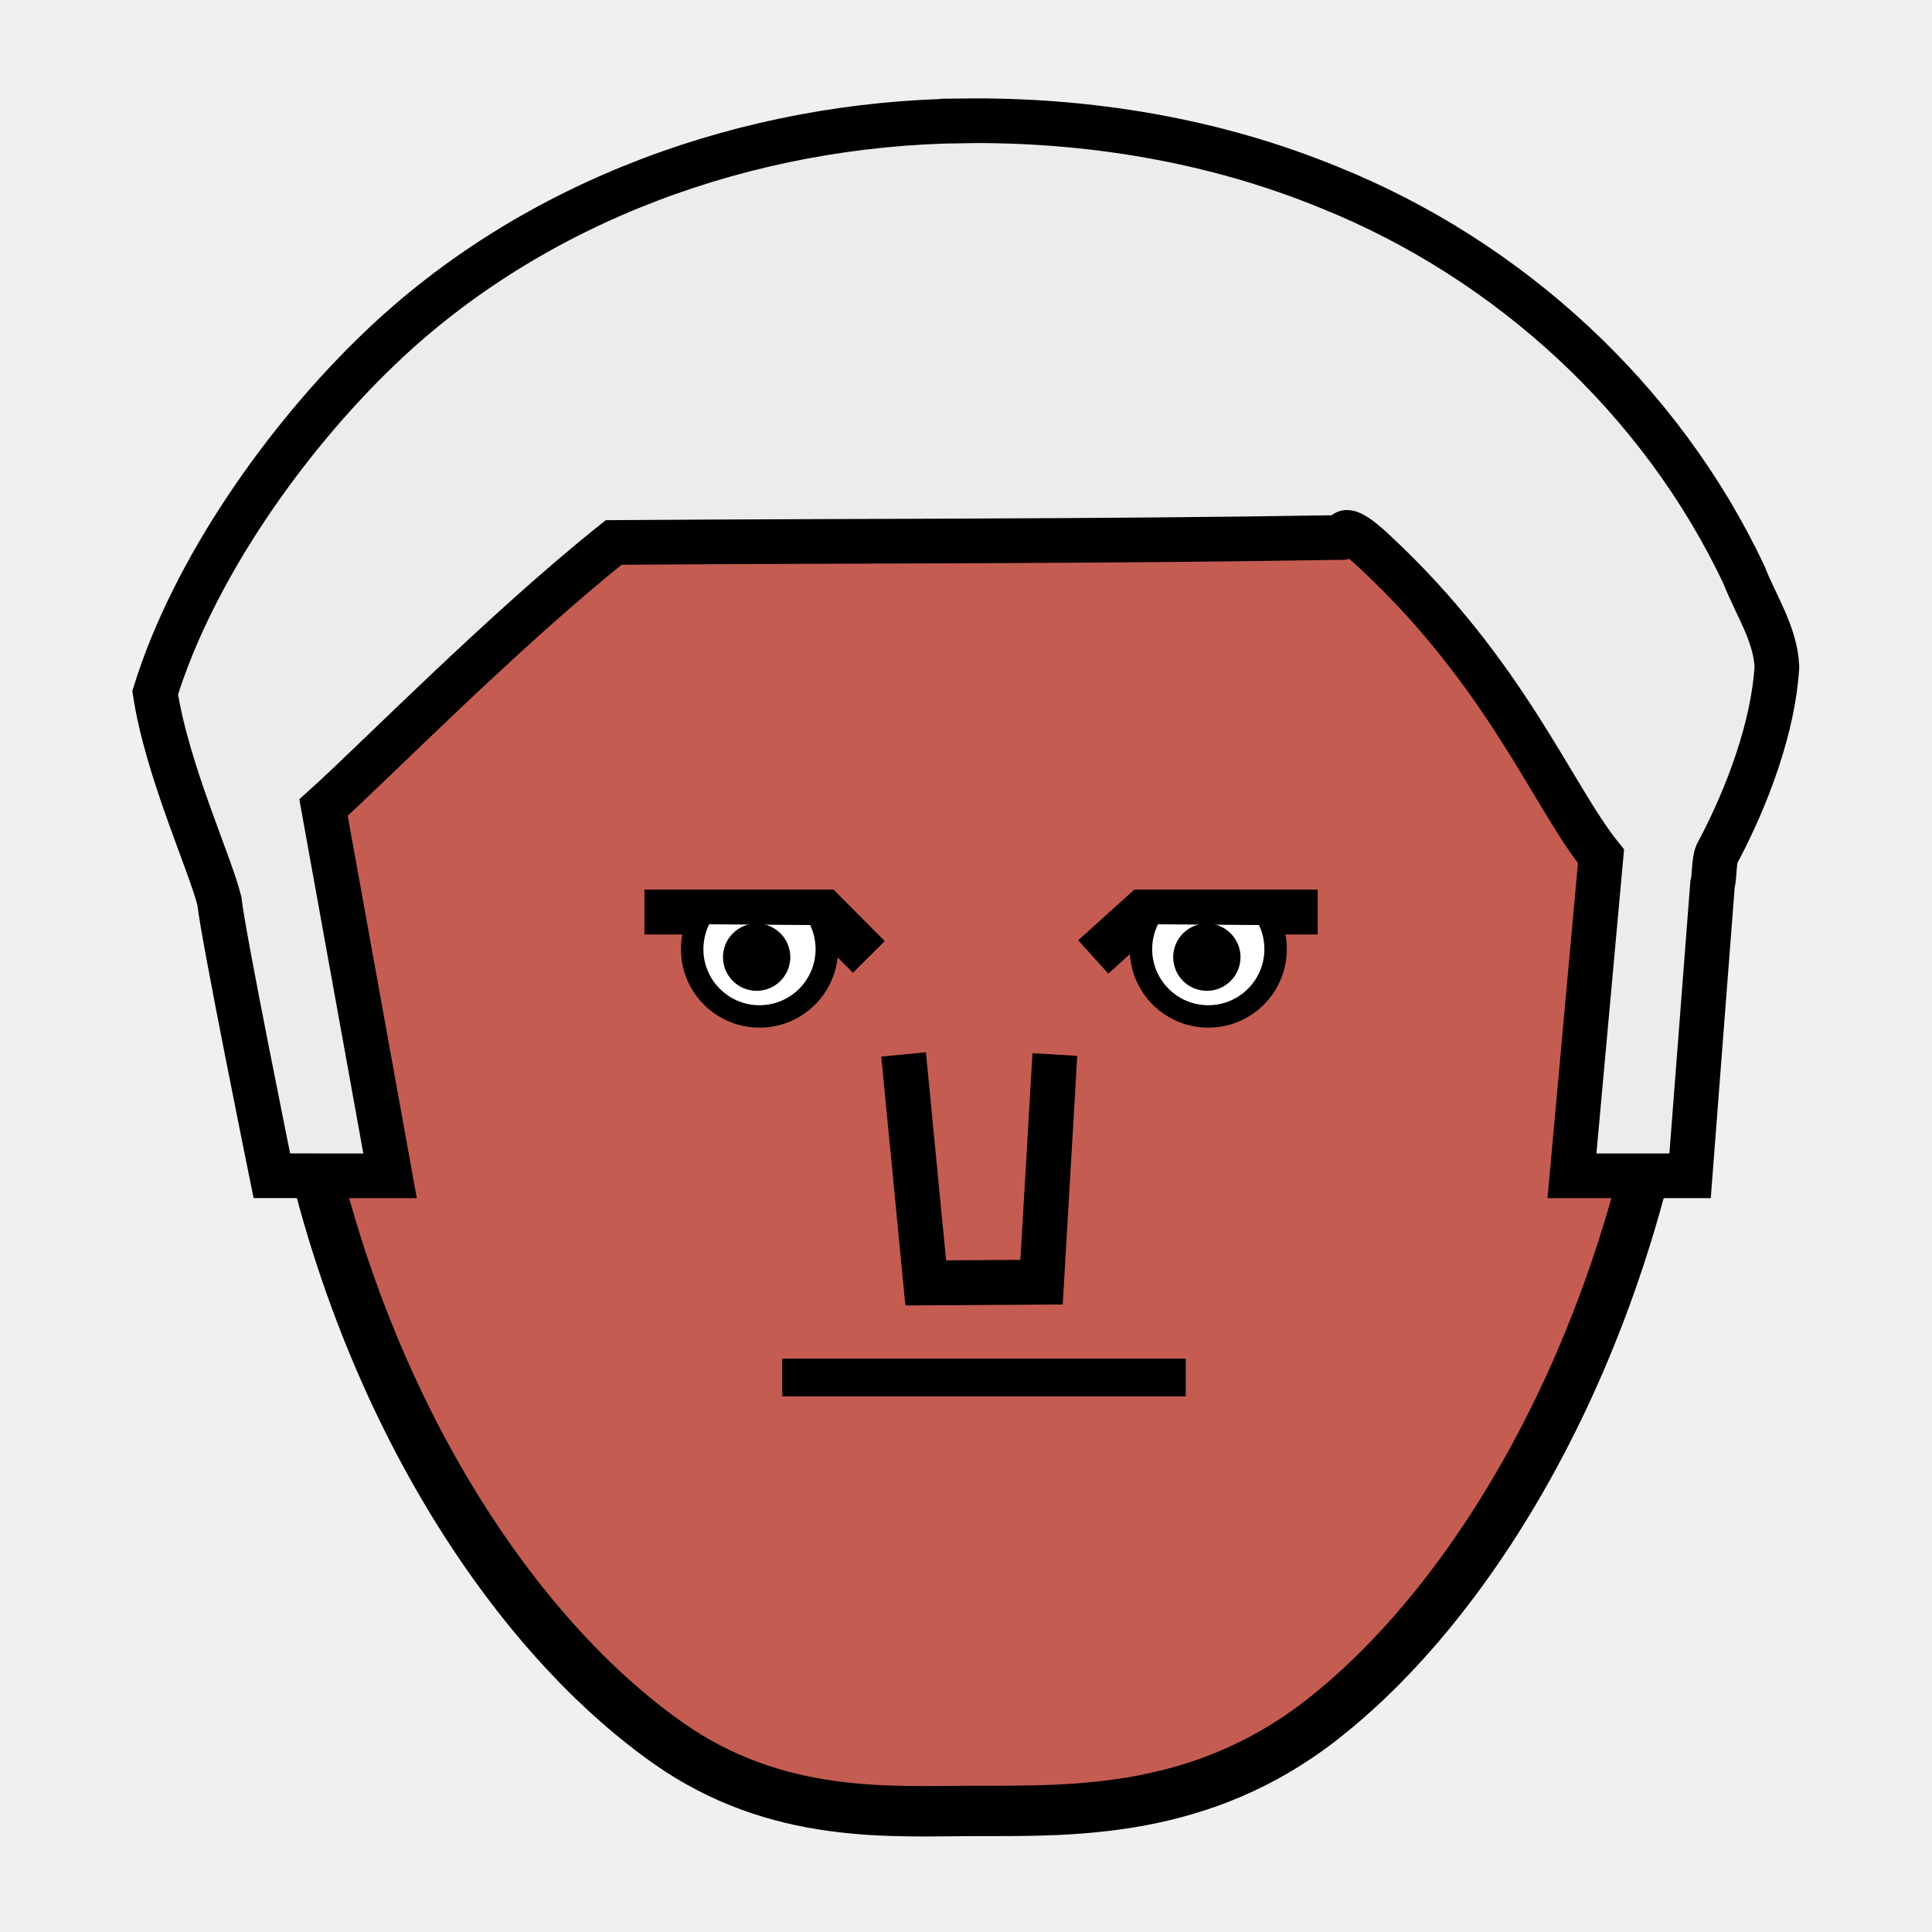
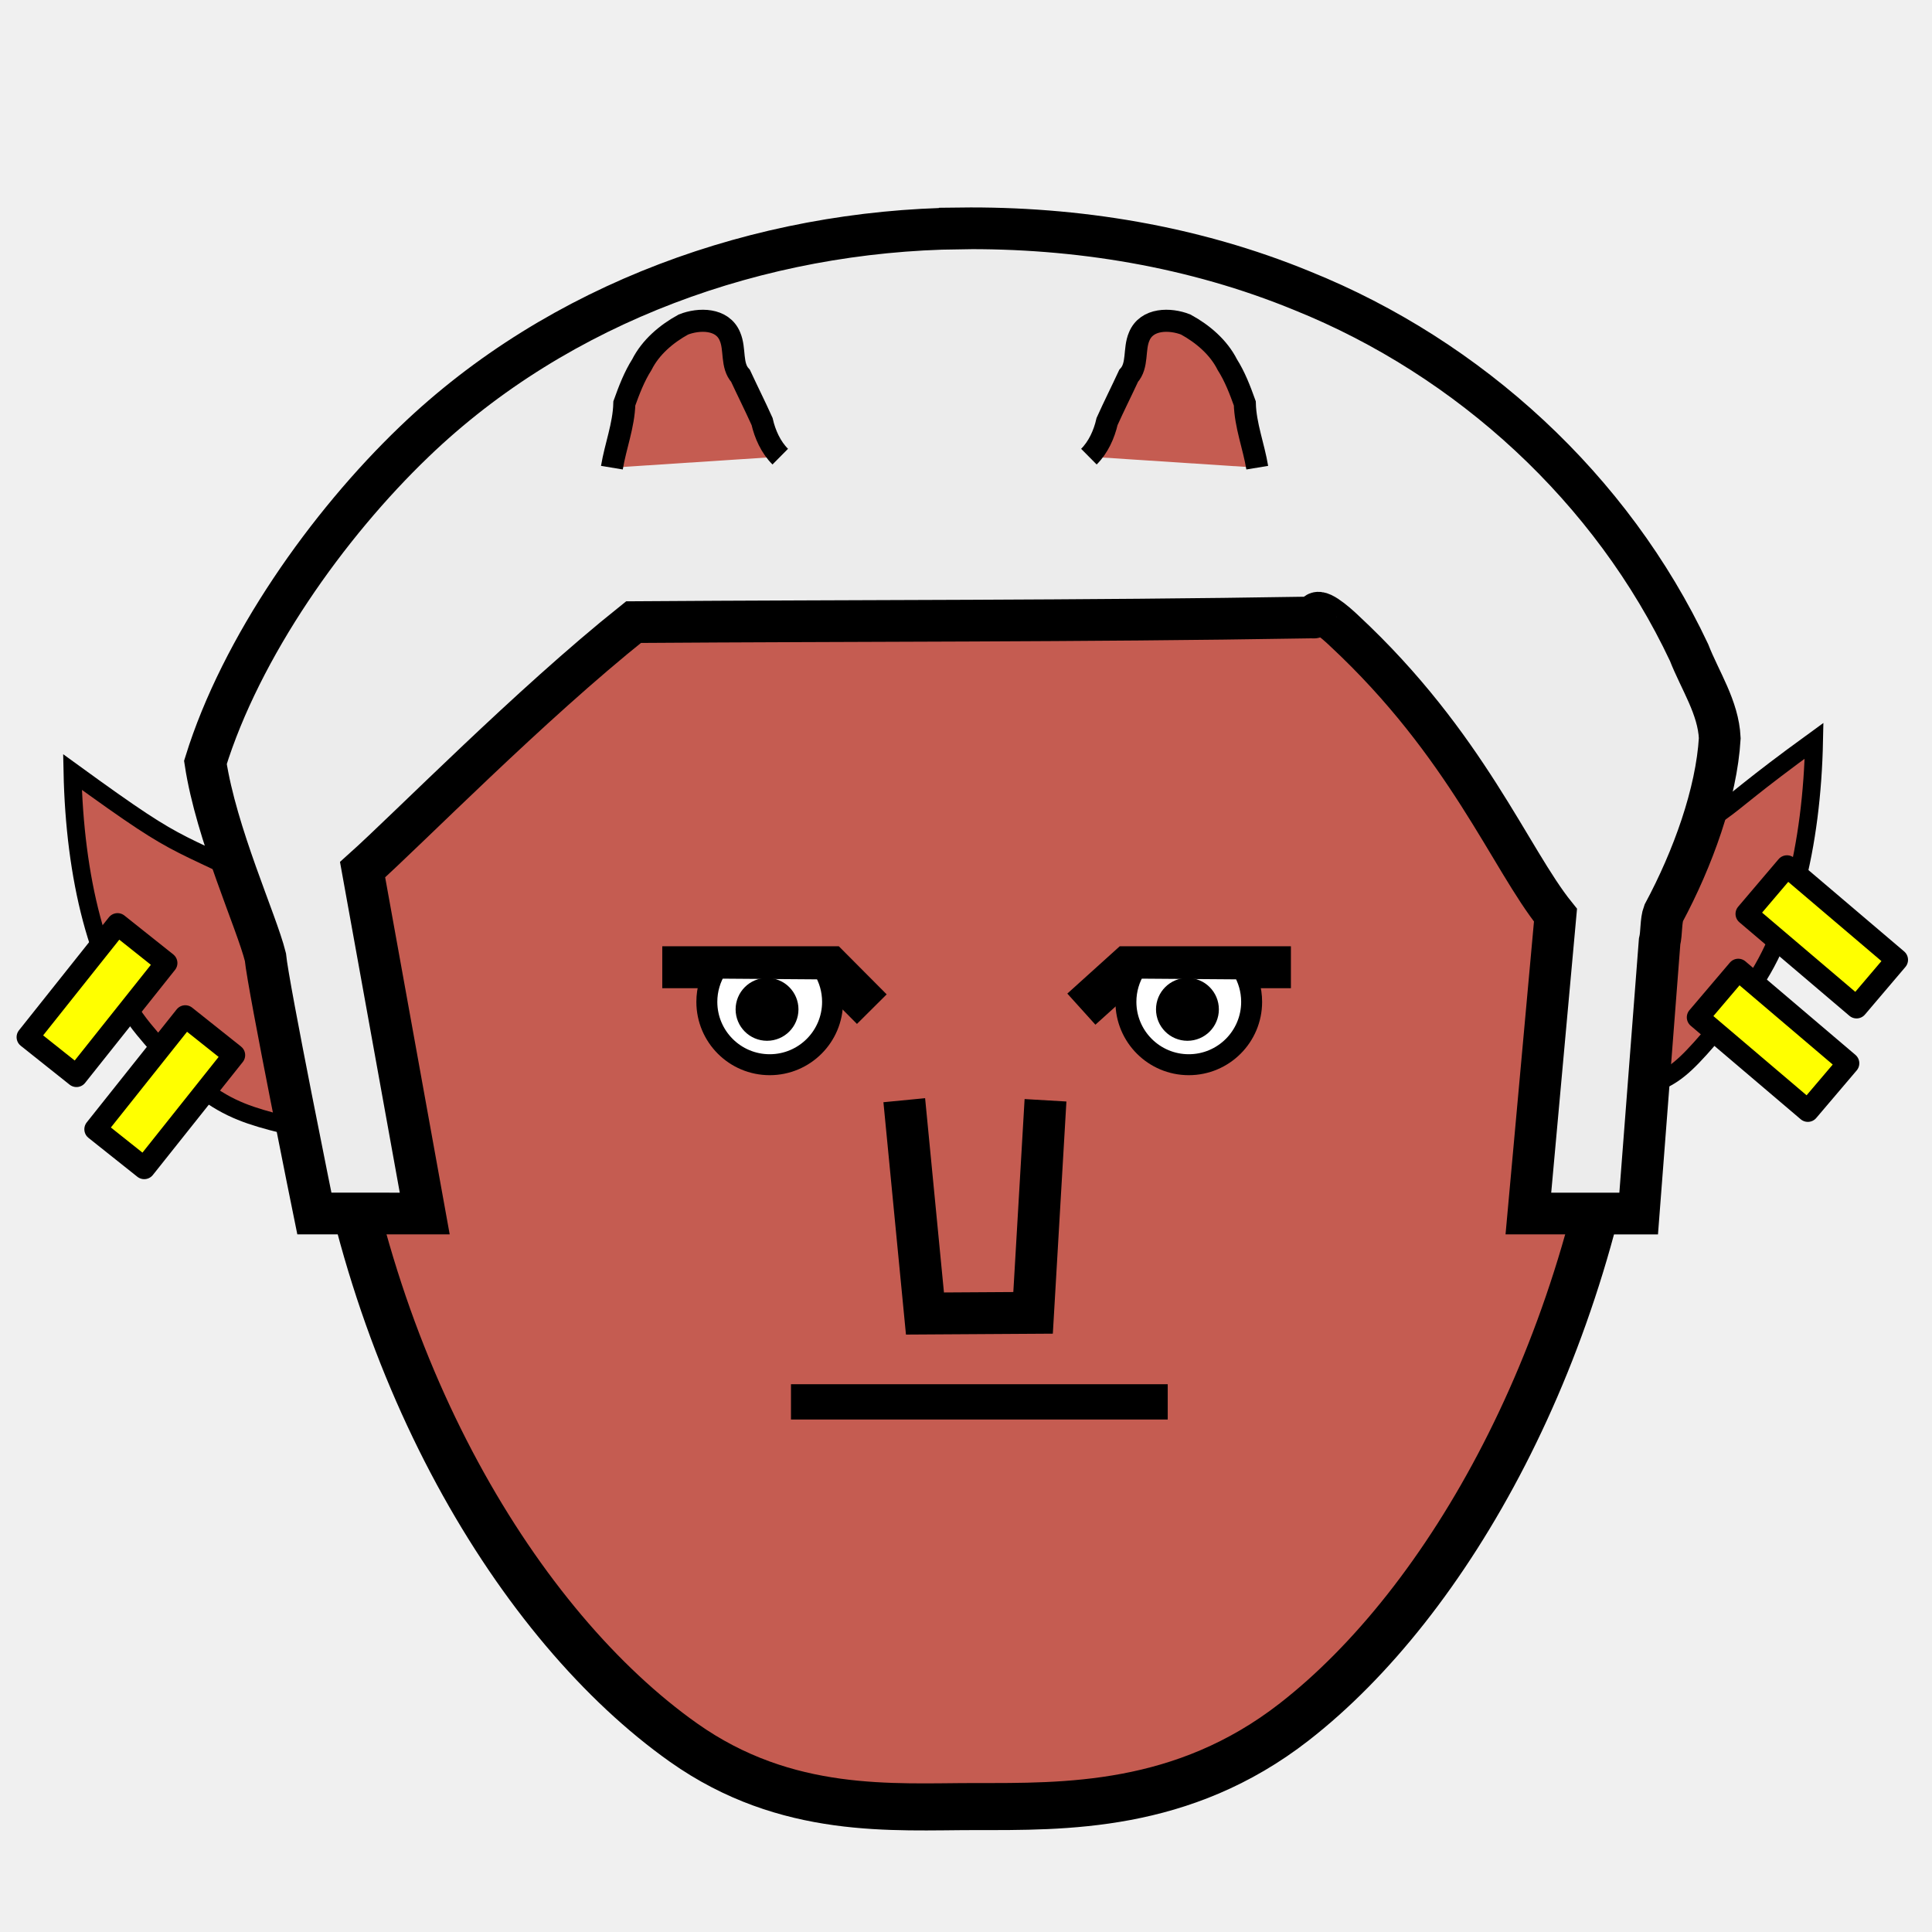
- <svg xmlns="http://www.w3.org/2000/svg" xmlns:xlink="http://www.w3.org/1999/xlink" width="64" height="64" viewBox="0 0 64 64">
+ <svg xmlns="http://www.w3.org/2000/svg" xmlns:xlink="http://www.w3.org/1999/xlink" width="64" height="64" viewBox="0 0 64 64" version="1.1" id="svg10">
  <defs id="defs355716">
    <rect x="172" y="97" width="745" height="239" id="rect276290" />
-     <color-profile name="Agfa-:-Swop-Standard" xlink:href="file:///C:/WINDOWS/system32/spool/drivers/color/RSWOP.icm" id="color-profile294613" />
+     <color-profile name="Agfa-:-Swop-Standard" xlink:href="../../../../../../../../../WINDOWS/system32/spool/drivers/color/RSWOP.icm" id="color-profile2" />
    <linearGradient id="linearGradient140439">
      <stop style="stop-color:#a4a870;stop-opacity:1;" offset="0" id="stop140435" />
      <stop style="stop-color:#a4a870;stop-opacity:0;" offset="1" id="stop140437" />
    </linearGradient>
    <linearGradient id="linearGradient140390">
      <stop style="stop-color:#359676;stop-opacity:1;" offset="0" id="stop140386" />
      <stop style="stop-color:#4a6a5e;stop-opacity:0;" offset="1" id="stop140388" />
    </linearGradient>
    <linearGradient id="linearGradient139515">
      <stop style="stop-color:#dbd764;stop-opacity:1;" offset="0" id="stop139511" />
      <stop style="stop-color:#dbd764;stop-opacity:0;" offset="0.566" id="stop139513" />
    </linearGradient>
    <linearGradient id="linearGradient139325">
      <stop style="stop-color:#161c16;stop-opacity:1;" offset="0" id="stop139321" />
      <stop style="stop-color:#6e836c;stop-opacity:0;" offset="1" id="stop139323" />
    </linearGradient>
    <linearGradient id="linearGradient387614">
      <stop style="stop-color:#a4a870;stop-opacity:1;" offset="0" id="stop387610" />
      <stop style="stop-color:#a4a870;stop-opacity:0;" offset="1" id="stop387612" />
    </linearGradient>
    <linearGradient id="linearGradient387421">
      <stop style="stop-color:#344533;stop-opacity:1;" offset="0" id="stop387417" />
      <stop style="stop-color:#1d251d;stop-opacity:0;" offset="1" id="stop387419" />
    </linearGradient>
    <linearGradient xlink:href="#linearGradient206680" id="linearGradient206682" x1="168.01" y1="262.087" x2="168.01" y2="247.385" gradientUnits="userSpaceOnUse" />
    <linearGradient id="linearGradient206680">
      <stop style="stop-color:#dbd764;stop-opacity:0;" offset="0.384" id="stop206678" />
      <stop style="stop-color:#dbd764;stop-opacity:1;" offset="1" id="stop206676" />
    </linearGradient>
    <linearGradient xlink:href="#linearGradient216292" id="linearGradient216294" x1="168.01" y1="236.008" x2="168.01" y2="248.973" gradientUnits="userSpaceOnUse" gradientTransform="translate(8.40738,-0.7865009)" />
    <linearGradient id="linearGradient216292">
      <stop style="stop-color:#359676;stop-opacity:1;" offset="0" id="stop216288" />
      <stop style="stop-color:#4a6a5f;stop-opacity:0;" offset="1" id="stop216290" />
    </linearGradient>
    <linearGradient xlink:href="#linearGradient387421" id="linearGradient387423" x1="31.75" y1="155.31" x2="31.921" y2="171.187" gradientUnits="userSpaceOnUse" />
    <linearGradient xlink:href="#linearGradient387614" id="linearGradient387616" x1="45.011" y1="158.74" x2="51.594" y2="162.719" gradientUnits="userSpaceOnUse" gradientTransform="translate(2.960133,-0.986711)" />
    <linearGradient xlink:href="#linearGradient387614" id="linearGradient387620" gradientUnits="userSpaceOnUse" x1="45.011" y1="158.74" x2="51.594" y2="162.719" gradientTransform="matrix(-1,0,0,1,108.7935,-0.986711)" />
    <linearGradient xlink:href="#linearGradient139325" id="linearGradient139327" x1="70" y1="21" x2="70" y2="37" gradientUnits="userSpaceOnUse" />
    <linearGradient xlink:href="#linearGradient139515" id="linearGradient139517" x1="70.426" y1="1.543" x2="70.461" y2="18.249" gradientUnits="userSpaceOnUse" />
    <linearGradient xlink:href="#linearGradient140390" id="linearGradient140392" x1="90.084" y1="1.359" x2="90" y2="16" gradientUnits="userSpaceOnUse" />
    <linearGradient xlink:href="#linearGradient140439" id="linearGradient140441" x1="90.014" y1="24.01" x2="94.887" y2="28.136" gradientUnits="userSpaceOnUse" />
    <linearGradient xlink:href="#linearGradient140439" id="linearGradient140449" gradientUnits="userSpaceOnUse" x1="90.014" y1="24.01" x2="94.887" y2="28.136" gradientTransform="matrix(-1,0,0,1,190,0)" />
    <radialGradient xlink:href="#linearGradient177339" id="radialGradient177341-3-0" cx="44.136" cy="121.46" fx="44.136" fy="121.46" r="1.108" gradientTransform="matrix(1.501597,0,0,0.9936743,-157.6034,-4.335126)" gradientUnits="userSpaceOnUse" />
    <linearGradient id="linearGradient177339">
      <stop style="stop-color:#b98d3e;stop-opacity:1;" offset="0" id="stop177335" />
      <stop style="stop-color:#c9c943;stop-opacity:0;" offset="1" id="stop177337" />
    </linearGradient>
    <radialGradient xlink:href="#linearGradient177339" id="radialGradient177345-7-9" gradientUnits="userSpaceOnUse" gradientTransform="matrix(1.501597,0,0,0.9936743,-195.5072,-68.76112)" cx="44.136" cy="121.46" fx="44.136" fy="121.46" r="1.108" />
    <rect x="172" y="97" width="745" height="239" id="rect276290-2" />
    <rect x="172" y="97" width="745" height="239" id="rect276290-2-5" />
    <rect x="172" y="97" width="745" height="239" id="rect276290-2-5-7" />
  </defs>
-   <g transform="translate(-349.3631 -8.474694) scale(2.959571)">
-     <g>
-       <g transform="translate(60.38311,-77.24448)">
-         <g transform="translate(41.854,-72.09569)">
-           <path d="m 18.999,163.417 c 0.439,3.828 2.311,6.899 4.278,8.29 1.237,0.874 2.511,0.766 3.491,0.766 1.069,0 2.489,0.029 3.83,-1.016 1.844,-1.436 3.54,-4.431 3.972,-8.04 0.578,-4.821 -2.931,-8.54 -7.786,-8.54 -4.855,0 -8.339,3.716 -7.786,8.54 z" style="fill:#c55c51;fill-opacity:1;fill-rule:nonzero;stroke:#000000;stroke-width:0.564;stroke-miterlimit:4;stroke-dasharray:none;stroke-dashoffset:0;stroke-opacity:1" />
-           <g transform="matrix(0.2822222,0,0,0.2822222,-2391.217,337.4893)">
-             <path style="fill:none;stroke:#000000;stroke-width:1.78px;stroke-linecap:butt;stroke-linejoin:miter;stroke-opacity:1" d="m 8563.288,-618.572 -1.771,-1.78 h -5.282 -1.847" />
-             <path style="fill:none;stroke:#000000;stroke-width:1.78px;stroke-linecap:butt;stroke-linejoin:miter;stroke-opacity:1" d="m 8572.188,-618.572 1.972,-1.78 h 6.928" />
-             <path style="fill:#ffffff;stroke:#000000;stroke-width:0.89;stroke-miterlimit:4;stroke-dashoffset:0;stroke-opacity:1" d="m 8561.226,-620.28 c 0.251,0.407 0.395,0.886 0.395,1.398 0,1.474 -1.195,2.67 -2.67,2.67 -1.475,0 -2.67,-1.195 -2.67,-2.67 0,-0.527 0.153,-1.018 0.416,-1.432 z" />
-             <path style="fill:#ffffff;stroke:#000000;stroke-width:0.89;stroke-miterlimit:4;stroke-dashoffset:0;stroke-opacity:1" d="m 8579.025,-620.28 c 0.251,0.407 0.395,0.886 0.395,1.398 0,1.474 -1.195,2.67 -2.67,2.67 -1.474,0 -2.67,-1.195 -2.67,-2.67 0,-0.527 0.152,-1.018 0.416,-1.432 z" />
-             <circle style="fill:#000000;fill-opacity:1;fill-rule:nonzero;stroke:#000000;stroke-width:0.89;stroke-miterlimit:4;stroke-dasharray:none;stroke-dashoffset:0;stroke-opacity:1" cx="8468.838" cy="-703.563" r="0.89" transform="translate(89.99996,85.00002)" />
-             <circle style="fill:#000000;fill-opacity:1;fill-rule:nonzero;stroke:#000000;stroke-width:0.89;stroke-miterlimit:4;stroke-dasharray:none;stroke-dashoffset:0;stroke-opacity:1" cx="8486.693" cy="-703.563" r="0.89" transform="translate(89.99996,85.00002)" />
-           </g>
-           <path d="m 25.922,164.006 0.248,2.557 1.296,-0.008 0.149,-2.548" style="fill:none;stroke:#000000;stroke-width:0.502px;stroke-linecap:butt;stroke-linejoin:miter;stroke-opacity:1" />
-           <path d="m 24.564,167.622 h 2.258 2.258" style="fill:none;stroke:#000000;stroke-width:0.423;stroke-linecap:butt;stroke-linejoin:miter;stroke-miterlimit:4;stroke-dasharray:none;stroke-opacity:1" />
-         </g>
-         <path style="fill:#ececec;fill-opacity:1;stroke:#000000;stroke-width:0.5;stroke-linecap:butt;stroke-linejoin:miter;stroke-miterlimit:4;stroke-dasharray:none;stroke-dashoffset:0;stroke-opacity:1" d="m 76.579,93.269 0.251,-3.259 c 0.026,-0.105 0.013,-0.249 0.049,-0.343 0.351,-0.655 0.633,-1.436 0.672,-2.096 -0.017,-0.37 -0.237,-0.691 -0.368,-1.027 -0.925,-1.963 -2.629,-3.527 -4.637,-4.336 -1.296,-0.533 -2.706,-0.765 -4.105,-0.748 l -2e-6,3.8e-4 c -2.39,0.028 -4.801,0.886 -6.537,2.555 -1.044,1.001 -2.076,2.462 -2.505,3.846 0.131,0.862 0.613,1.906 0.719,2.332 0.035,0.361 0.587,3.075 0.587,3.075 l 1.323,3.8e-4 -0.745,-4.122 c 0.551,-0.493 1.999,-1.97 3.248,-2.967 2.693,-0.019 5.387,-0.01 8.08,-0.055 0.034,-0.01 0.096,0.015 0.096,-0.015 v -1e-5 c 0,-0.133 0.24,0.075 0.342,0.173 1.468,1.366 1.99,2.736 2.533,3.41 l -0.325,3.576 z" />
+   <path style="display:inline;fill:#c55c51;fill-opacity:1;fill-rule:evenodd;stroke:#000000;stroke-width:0.592px;stroke-linecap:butt;stroke-linejoin:miter;stroke-opacity:1" d="m 53.049,29.061 c 5.36,-2.796 2.867,-1.488 7.045,-4.522 -0.071,3.465 -0.828,6.669 -2.368,8.533 -2.44,2.951 -2.149,2.606 -4.676,3.318" id="path66619-7-5" />
+   <path style="display:inline;fill:#c55c51;fill-opacity:1;fill-rule:evenodd;stroke:#000000;stroke-width:0.592px;stroke-linecap:butt;stroke-linejoin:miter;stroke-opacity:1" d="M 10.63,30.243 C 5.27,27.447 6.579,28.608 2.401,25.574 c 0.071,3.465 0.828,6.669 2.368,8.533 2.44,2.951 3.334,2.754 5.861,3.466" id="path66621-4-0" />
+   <g id="g164329-5-6-7" transform="matrix(2.76359,0,0,2.76359,-157.3501,-217.5569)" style="display:inline">
+     <g id="g109529-5-8-0-8" transform="translate(41.854,-72.09569)">
+       <path id="path54870-5-4-0-0-3" d="m 18.999,163.417 c 0.439,3.828 2.311,6.899 4.278,8.29 1.237,0.874 2.511,0.766 3.491,0.766 1.069,0 2.489,0.029 3.83,-1.016 1.844,-1.436 3.54,-4.431 3.972,-8.04 0.578,-4.821 -2.931,-8.54 -7.786,-8.54 -4.855,0 -8.339,3.716 -7.786,8.54 z" style="fill:#c55c51;fill-opacity:1;fill-rule:nonzero;stroke:#000000;stroke-width:0.564;stroke-miterlimit:4;stroke-dasharray:none;stroke-dashoffset:0;stroke-opacity:1" />
+       <g transform="matrix(0.2822222,0,0,0.2822222,-2391.217,337.4893)" id="g54872-3-7-2-6-0">
+         <path style="fill:none;stroke:#000000;stroke-width:1.78px;stroke-linecap:butt;stroke-linejoin:miter;stroke-opacity:1" d="m 8563.288,-618.572 -1.771,-1.78 h -5.282 -1.847" id="path54874-3-5-2-4-6" />
+         <path style="fill:none;stroke:#000000;stroke-width:1.78px;stroke-linecap:butt;stroke-linejoin:miter;stroke-opacity:1" d="m 8572.188,-618.572 1.972,-1.78 h 6.928" id="path54876-9-8-1-7-2" />
+         <path style="fill:#ffffff;stroke:#000000;stroke-width:0.89;stroke-miterlimit:4;stroke-dashoffset:0;stroke-opacity:1" d="m 8561.226,-620.28 c 0.251,0.407 0.395,0.886 0.395,1.398 0,1.474 -1.195,2.67 -2.67,2.67 -1.475,0 -2.67,-1.195 -2.67,-2.67 0,-0.527 0.153,-1.018 0.416,-1.432 z" id="path54878-0-5-4-1-2" />
+         <path style="fill:#ffffff;stroke:#000000;stroke-width:0.89;stroke-miterlimit:4;stroke-dashoffset:0;stroke-opacity:1" d="m 8579.025,-620.28 c 0.251,0.407 0.395,0.886 0.395,1.398 0,1.474 -1.195,2.67 -2.67,2.67 -1.474,0 -2.67,-1.195 -2.67,-2.67 0,-0.527 0.152,-1.018 0.416,-1.432 z" id="path54880-1-8-7-9-2" />
+         <circle style="fill:#000000;fill-opacity:1;fill-rule:nonzero;stroke:#000000;stroke-width:0.89;stroke-miterlimit:4;stroke-dasharray:none;stroke-dashoffset:0;stroke-opacity:1" id="circle54882-0-9-0-9-0" cx="8468.838" cy="-703.563" r="0.89" transform="translate(89.99996,85.00002)" />
+         <circle style="fill:#000000;fill-opacity:1;fill-rule:nonzero;stroke:#000000;stroke-width:0.89;stroke-miterlimit:4;stroke-dasharray:none;stroke-dashoffset:0;stroke-opacity:1" id="circle54884-3-8-4-9-5" cx="8486.693" cy="-703.563" r="0.89" transform="translate(89.99996,85.00002)" />
      </g>
+       <path id="path54888-5-5-7-7-3" d="m 25.922,164.006 0.248,2.557 1.296,-0.008 0.149,-2.548" style="fill:none;stroke:#000000;stroke-width:0.502px;stroke-linecap:butt;stroke-linejoin:miter;stroke-opacity:1" />
+       <path id="path47185-6-9-4-9-5-9-0" d="m 24.564,167.622 h 2.258 2.258" style="fill:none;stroke:#000000;stroke-width:0.423;stroke-linecap:butt;stroke-linejoin:miter;stroke-miterlimit:4;stroke-dasharray:none;stroke-opacity:1" />
    </g>
+     <path id="path54890-9-9-2-3-3" style="fill:#ececec;fill-opacity:1;stroke:#000000;stroke-width:0.5;stroke-linecap:butt;stroke-linejoin:miter;stroke-miterlimit:4;stroke-dasharray:none;stroke-dashoffset:0;stroke-opacity:1" d="m 76.579,93.269 0.251,-3.259 c 0.026,-0.105 0.013,-0.249 0.049,-0.343 0.351,-0.655 0.633,-1.436 0.672,-2.096 -0.017,-0.37 -0.237,-0.691 -0.368,-1.027 -0.925,-1.963 -2.629,-3.527 -4.637,-4.336 -1.296,-0.533 -2.706,-0.765 -4.105,-0.748 l -2e-6,3.8e-4 c -2.39,0.028 -4.801,0.886 -6.537,2.555 -1.044,1.001 -2.076,2.462 -2.505,3.846 0.131,0.862 0.613,1.906 0.719,2.332 0.035,0.361 0.587,3.075 0.587,3.075 l 1.323,3.8e-4 -0.745,-4.122 c 0.551,-0.493 1.999,-1.97 3.248,-2.967 2.693,-0.019 5.387,-0.01 8.08,-0.055 0.034,-0.01 0.096,0.015 0.096,-0.015 v -1e-5 c 0,-0.133 0.24,0.075 0.342,0.173 1.468,1.366 1.99,2.736 2.533,3.41 l -0.325,3.576 z" />
  </g>
+   <path style="display:inline;fill:#c55c51;fill-opacity:1;fill-rule:evenodd;stroke:#000000;stroke-width:0.731px;stroke-linecap:butt;stroke-linejoin:miter;stroke-opacity:1" d="m 20.27,15.492 c 0.118,-0.714 0.393,-1.399 0.412,-2.129 0.159,-0.444 0.328,-0.886 0.58,-1.284 0.292,-0.579 0.815,-1.021 1.375,-1.328 0.519,-0.205 1.296,-0.211 1.544,0.397 0.183,0.424 0.032,0.957 0.35,1.303 0.241,0.519 0.478,0.988 0.714,1.512 0.096,0.421 0.292,0.857 0.602,1.164" id="path51612" />
+   <path style="display:inline;fill:#c55c51;fill-opacity:1;fill-rule:evenodd;stroke:#000000;stroke-width:0.731px;stroke-linecap:butt;stroke-linejoin:miter;stroke-opacity:1" d="m 41.648,15.492 c -0.118,-0.714 -0.393,-1.399 -0.412,-2.129 -0.159,-0.444 -0.328,-0.886 -0.58,-1.284 -0.292,-0.579 -0.815,-1.021 -1.375,-1.328 -0.519,-0.205 -1.296,-0.211 -1.544,0.397 -0.183,0.424 -0.032,0.957 -0.35,1.303 -0.241,0.519 -0.478,0.988 -0.714,1.512 -0.096,0.421 -0.292,0.857 -0.602,1.164" id="path51683" />
+   <rect style="display:inline;fill:#ffff00;fill-opacity:1;stroke:#000000;stroke-width:0.731;stroke-linecap:round;stroke-linejoin:round;stroke-dasharray:none" id="rect53306" width="2.068" height="4.783" x="25.766" y="22.52" transform="rotate(38.51349)" />
+   <rect style="display:inline;fill:#ffff00;fill-opacity:1;stroke:#000000;stroke-width:0.731;stroke-linecap:round;stroke-linejoin:round;stroke-dasharray:none" id="rect53306-8" width="2.068" height="4.783" x="22.11" y="21.53" transform="rotate(38.51349)" />
+   <rect style="display:inline;fill:#ffff00;fill-opacity:1;stroke:#000000;stroke-width:0.731;stroke-linecap:round;stroke-linejoin:round;stroke-dasharray:none" id="rect53594" width="2.068" height="4.783" x="-12.82" y="64.679" transform="matrix(-0.6476941,0.7619005,0.7619005,0.6476941,0,0)" />
+   <rect style="display:inline;fill:#ffff00;fill-opacity:1;stroke:#000000;stroke-width:0.731;stroke-linecap:round;stroke-linejoin:round;stroke-dasharray:none" id="rect53596" width="2.068" height="4.783" x="-16.476" y="63.689" transform="matrix(-0.6476941,0.7619005,0.7619005,0.6476941,0,0)" />
</svg>
